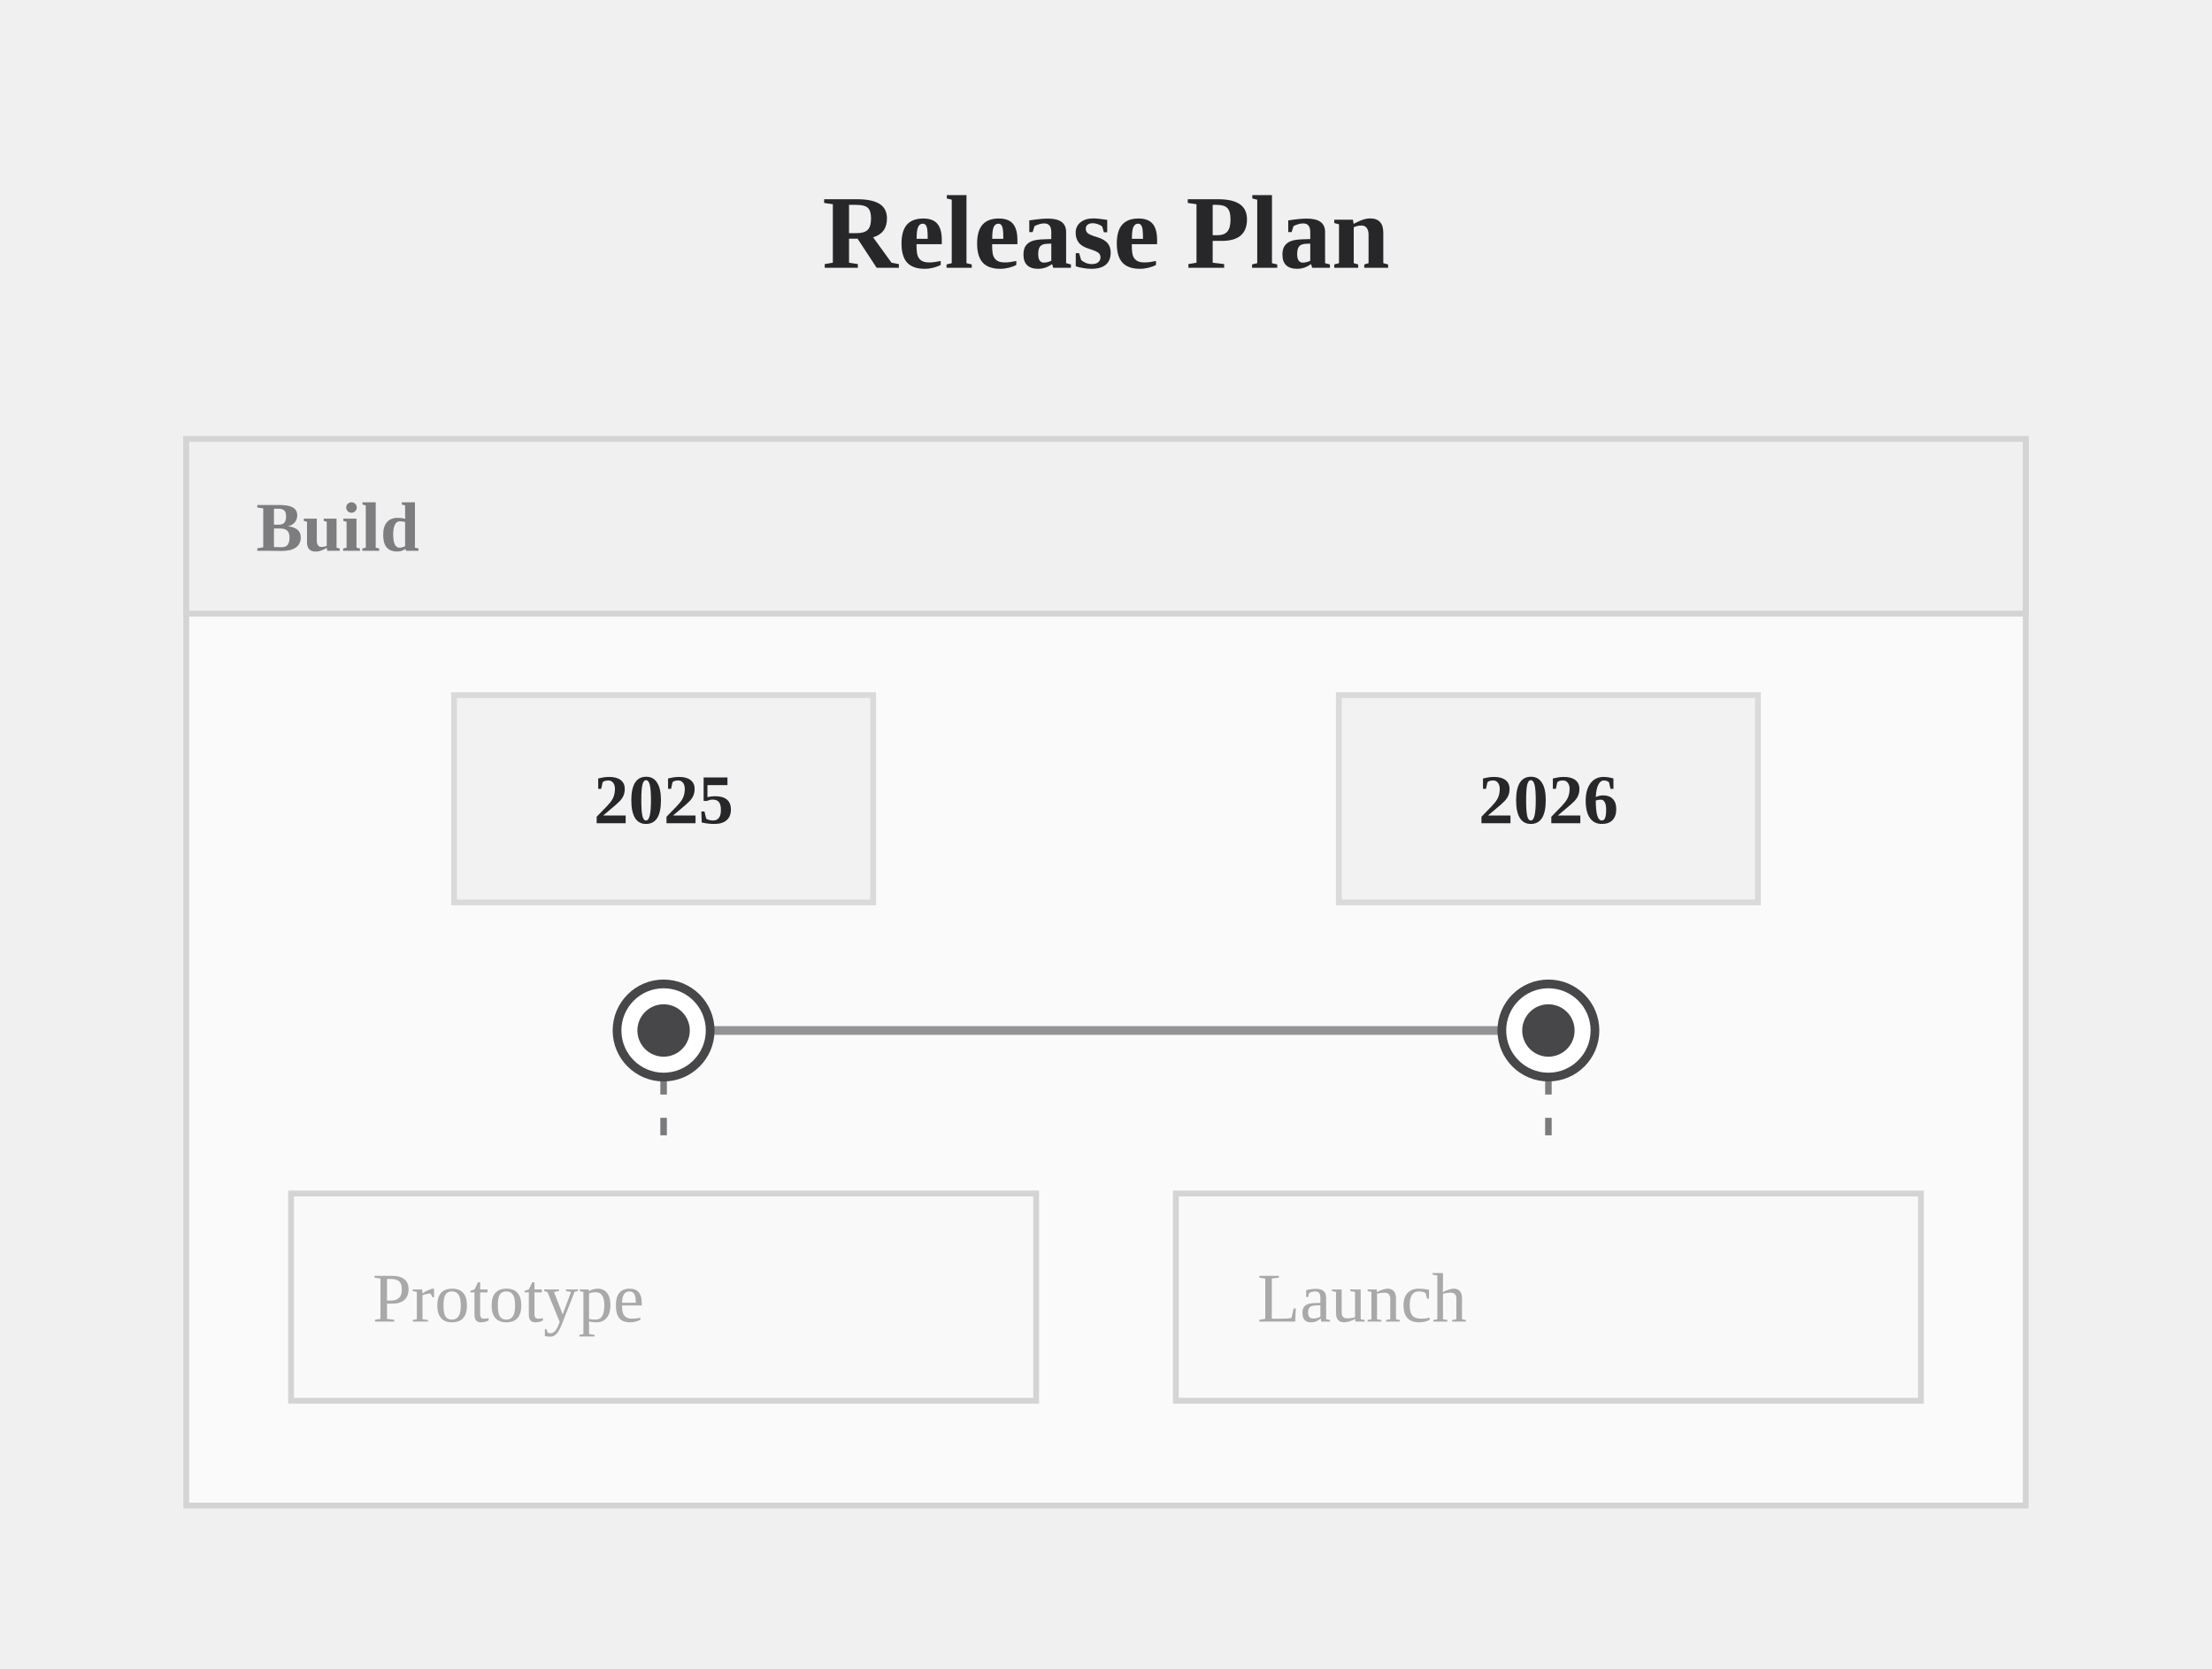
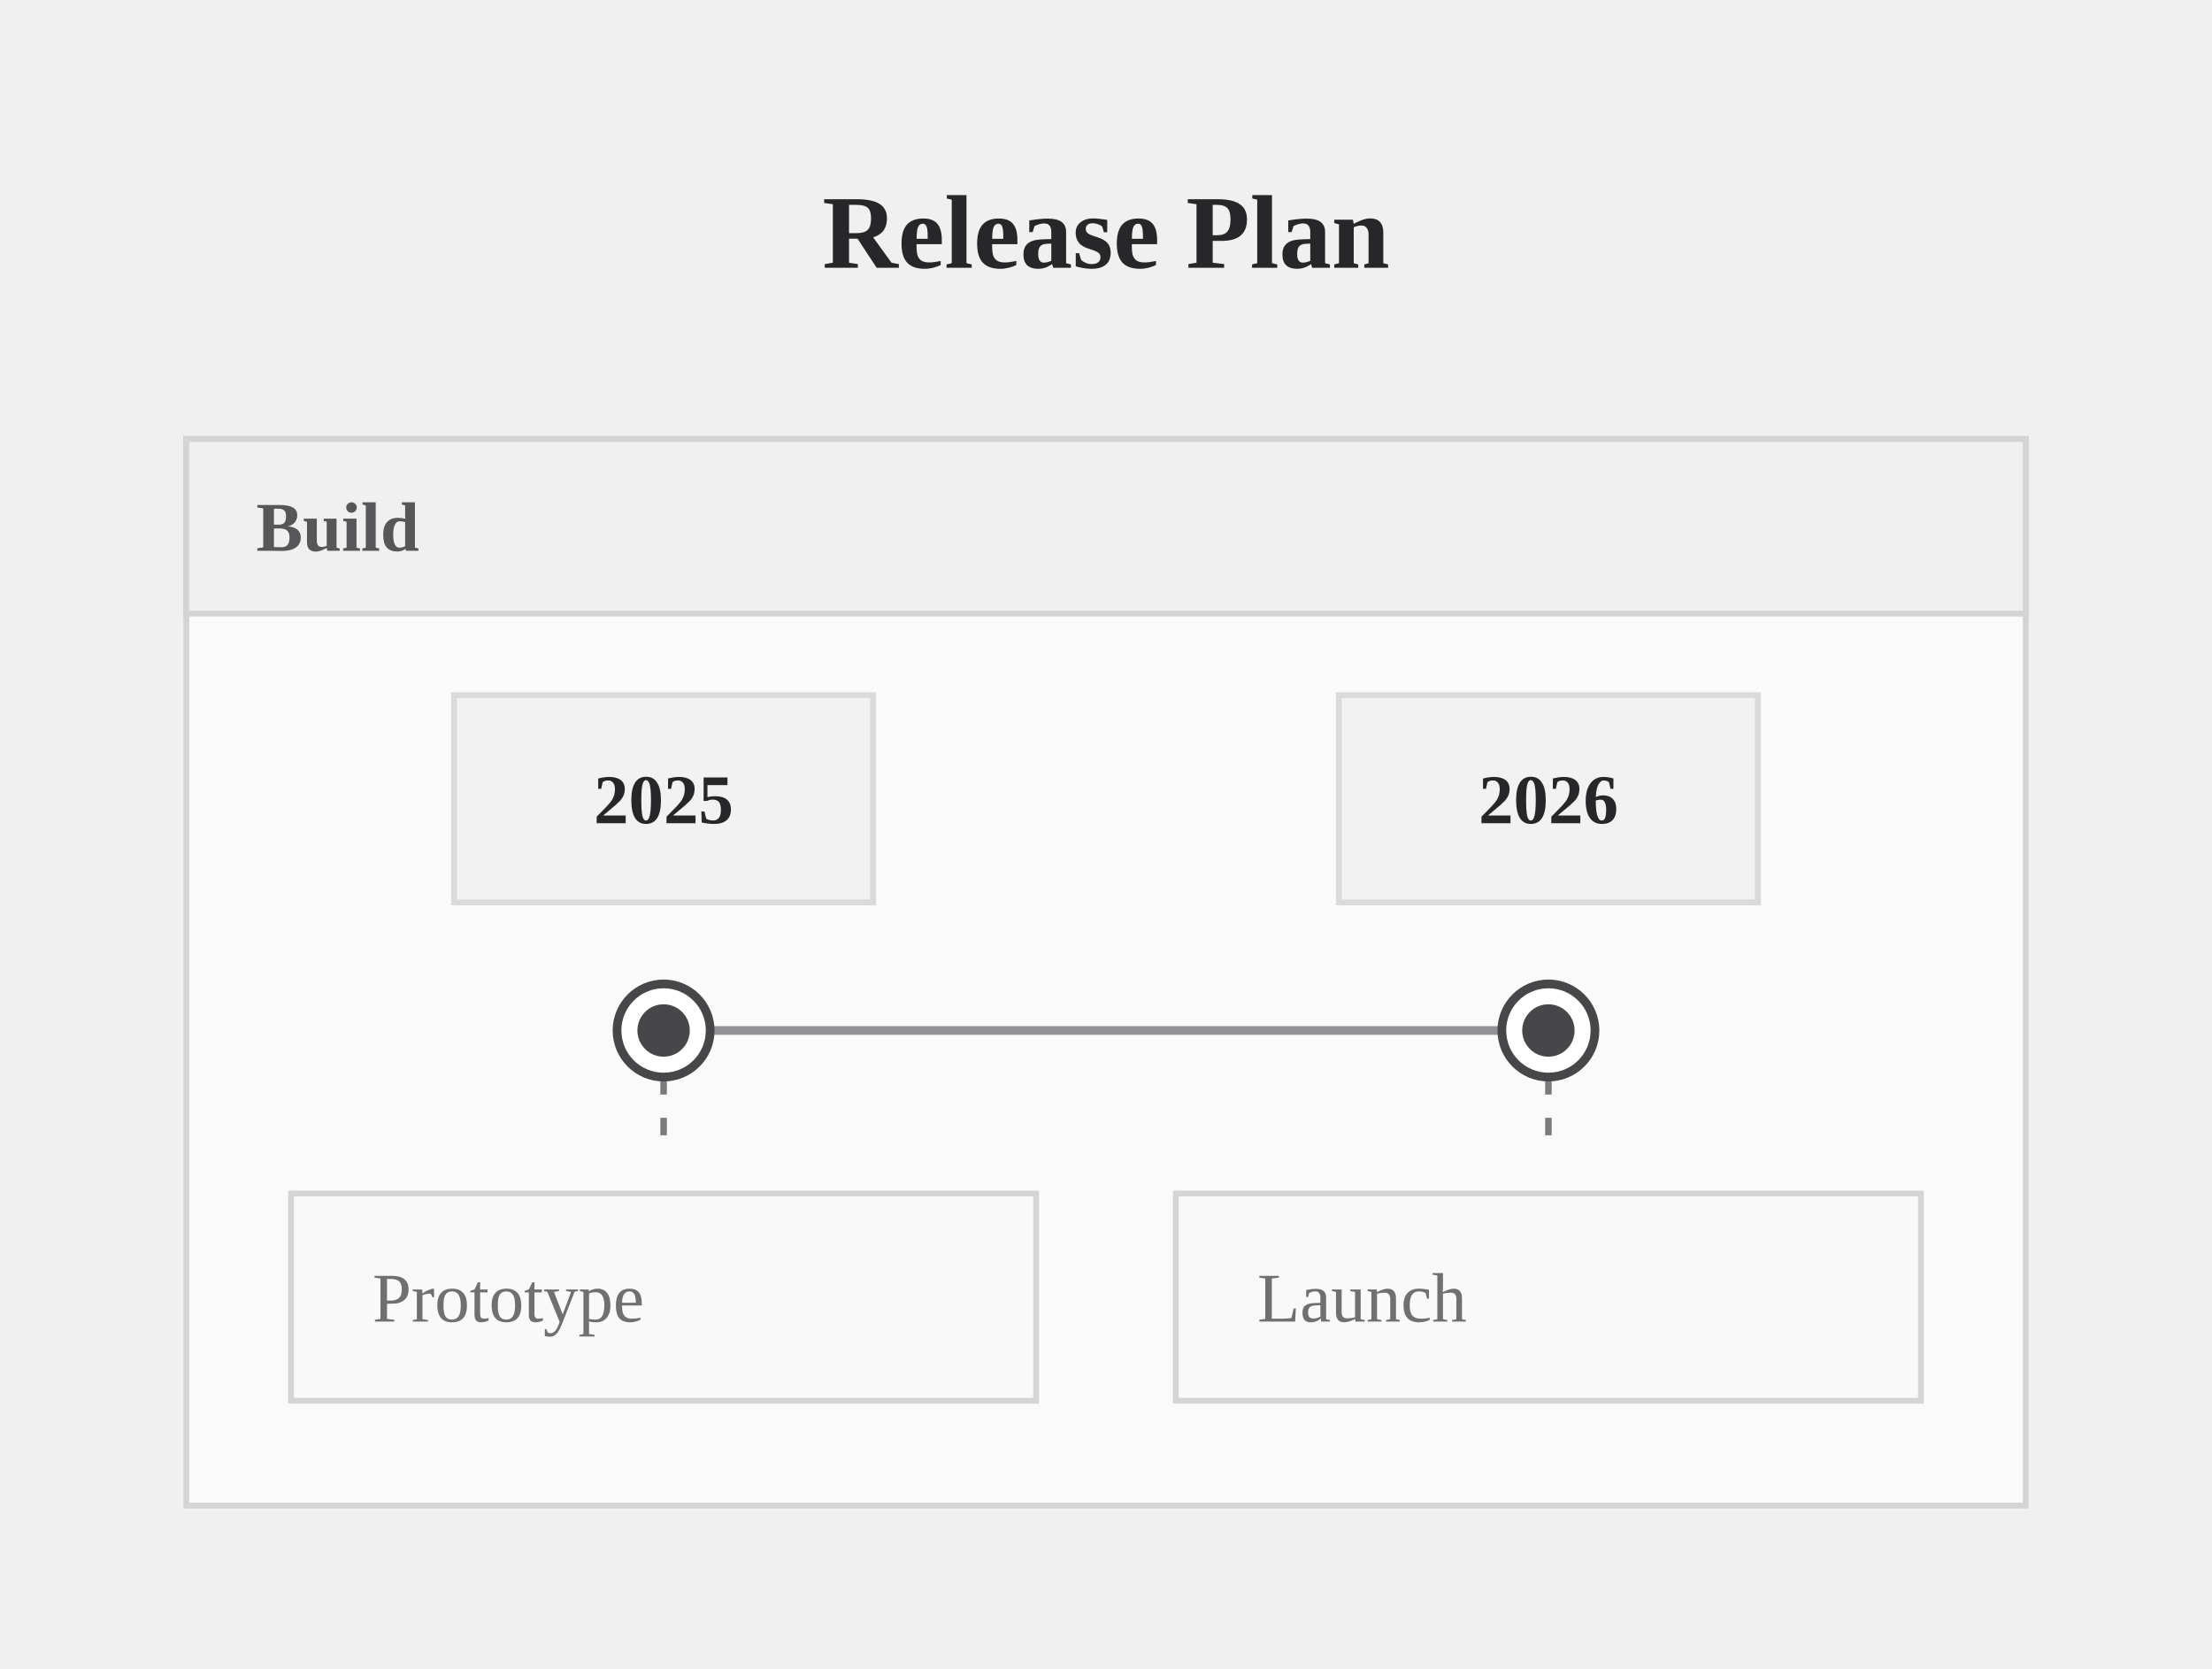
<svg xmlns="http://www.w3.org/2000/svg" viewBox="0 0 380 286.6" width="380" height="286.6" style="--bg:#FFFFFF;--fg:#27272A;--font:Inter;background:#FFFFFF" role="img" aria-labelledby="tl-1p1dpwc-title">
  <style>
  text { font-family: var(--font, 'Inter'), system-ui, sans-serif; }
  svg {
    /* Derived from --bg and --fg (overridable via --line, --accent, etc.) */
    --_text:          #27272A;
-     --_text-sec:      #7d7d7f;
-     --_text-muted:    #a9a9aa;
-     --_text-faint:    #c9c9ca;
+     --_text-sec:      #575759;
+     --_text-muted:    #707072;
+     --_text-faint:    #8a8a8c;
    --_line:          #939395;
    --_arrow:         #47474a;
    --_node-fill:     #f9f9f9;
    --_node-stroke:   #d4d4d4;
    --_group-fill:    #FFFFFF;
    --_group-hdr:     #f4f4f4;
    --_inner-stroke:  #e5e5e5;
    --_key-badge:     #e9e9ea;
  }
</style>
  <style>
  .timeline-title { fill: #27272A; }
  .timeline-rail { stroke: #939395; stroke-width: 1.5; stroke-linecap: round; }
  .timeline-section-bg { fill: #fafafa; stroke: #d4d4d4; stroke-width: 1; }
  .timeline-section-band { fill: #f0f0f1; stroke: #d4d4d4; stroke-width: 1; }
-   .timeline-section-label { fill: #7d7d7f; }
+   .timeline-section-label { fill: #575759; }
  .timeline-stem { stroke: #7b7b7d; stroke-width: 1.125; stroke-dasharray: 3 4; }
  .timeline-marker-ring { fill: #FFFFFF; stroke: #47474a; stroke-width: 1.5; }
  .timeline-marker-core { fill: #47474a; }
  .timeline-period-pill { fill: #f2f2f2; stroke: #dadadb; stroke-width: 1; }
  .timeline-period-text { fill: #27272A; }
  .timeline-event-card { fill: #f9f9f9; stroke: #d4d4d4; stroke-width: 1; }
-   .timeline-event-text { fill: #a9a9aa; }
+   .timeline-event-text { fill: #707072; }
</style>
  <g class="timeline-section" data-id="section-0" data-label="Build" data-family="0" style="--tl-accent:#47474a;--tl-fill:#f9f9f9;--tl-label:#27272A;--tl-line:#939395;--tl-section-bg:#ffffff;--tl-section-band:#fefefe;--tl-pill-fill:#fefefe;--tl-pill-stroke:#b8b8b9;--tl-event-fill:#f9f9f9">
    <rect class="timeline-section-bg" x="32" y="75.4" width="316" height="183.2" rx="0" ry="0" />
    <path class="timeline-section-band" d="M32,75.4 H348 V105.4 H32 Z" />
    <text x="44" y="90.4" class="timeline-section-label" text-anchor="start" font-size="12" font-weight="600" dy="4.2">Build</text>
  </g>
  <line class="timeline-rail" x1="114" y1="177" x2="266" y2="177" />
  <g class="timeline-period" data-id="period-0" data-label="2025" data-section="Build" data-family="0" style="--tl-accent:#47474a;--tl-fill:#f9f9f9;--tl-label:#27272A;--tl-line:#939395;--tl-section-bg:#ffffff;--tl-section-band:#fefefe;--tl-pill-fill:#fefefe;--tl-pill-stroke:#b8b8b9;--tl-event-fill:#f9f9f9">
    <line class="timeline-stem" x1="114" y1="185" x2="114" y2="195" />
    <rect class="timeline-period-pill" x="78" y="119.4" width="72" height="35.6" rx="0" ry="0" />
    <text x="114" y="137.2" class="timeline-period-text" text-anchor="middle" font-size="12" font-weight="600" dy="4.2">2025</text>
    <circle class="timeline-marker-ring" cx="114" cy="177" r="8" />
    <circle class="timeline-marker-core" cx="114" cy="177" r="4.5" />
    <g class="timeline-event" data-id="event-0" data-period="2025" data-section="Build" data-family="0">
      <rect class="timeline-event-card" x="50" y="205" width="128" height="35.6" rx="0" ry="0" />
      <text x="64" y="222.8" class="timeline-event-text" text-anchor="start" font-size="12" font-weight="400" dy="4.2">Prototype</text>
    </g>
  </g>
  <g class="timeline-period" data-id="period-1" data-label="2026" data-section="Build" data-family="0" style="--tl-accent:#47474a;--tl-fill:#f9f9f9;--tl-label:#27272A;--tl-line:#939395;--tl-section-bg:#ffffff;--tl-section-band:#fefefe;--tl-pill-fill:#fefefe;--tl-pill-stroke:#b8b8b9;--tl-event-fill:#f9f9f9">
    <line class="timeline-stem" x1="266" y1="185" x2="266" y2="195" />
    <rect class="timeline-period-pill" x="230" y="119.4" width="72" height="35.6" rx="0" ry="0" />
    <text x="266" y="137.2" class="timeline-period-text" text-anchor="middle" font-size="12" font-weight="600" dy="4.2">2026</text>
    <circle class="timeline-marker-ring" cx="266" cy="177" r="8" />
    <circle class="timeline-marker-core" cx="266" cy="177" r="4.5" />
    <g class="timeline-event" data-id="event-1" data-period="2026" data-section="Build" data-family="0">
      <rect class="timeline-event-card" x="202" y="205" width="128" height="35.6" rx="0" ry="0" />
      <text x="216" y="222.8" class="timeline-event-text" text-anchor="start" font-size="12" font-weight="400" dy="4.2">Launch</text>
    </g>
  </g>
  <text x="190" y="39.7" class="timeline-title" text-anchor="middle" font-size="18" font-weight="600" dy="6.3">Release Plan</text>
</svg>
